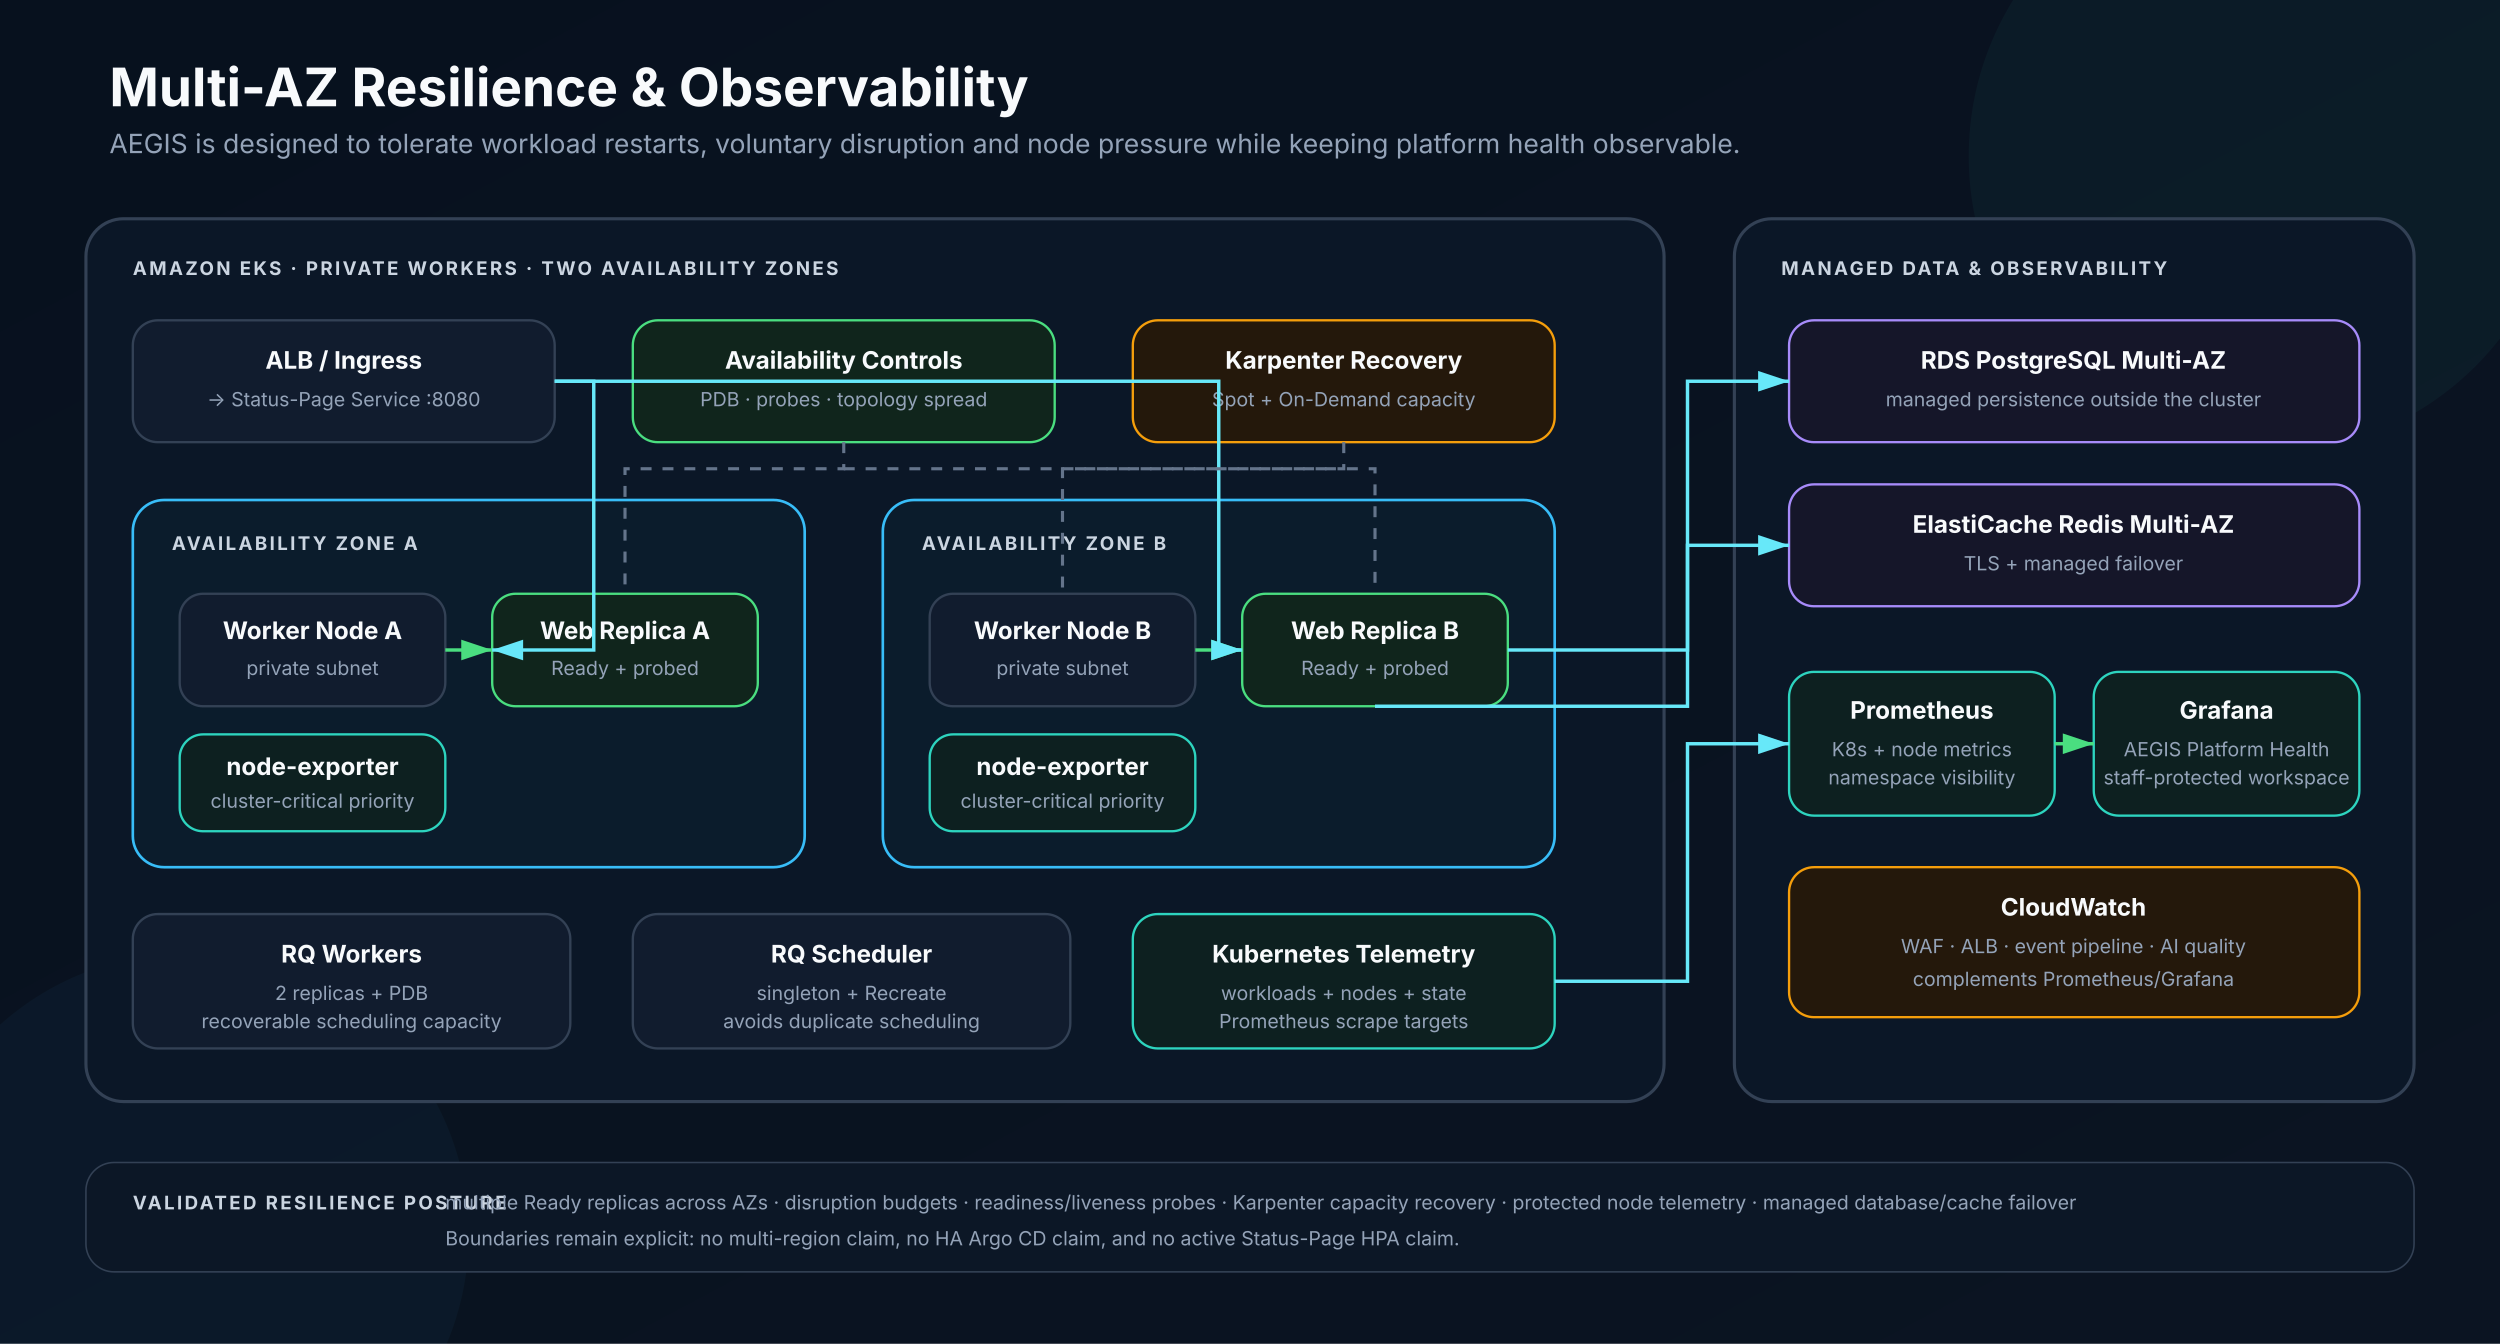
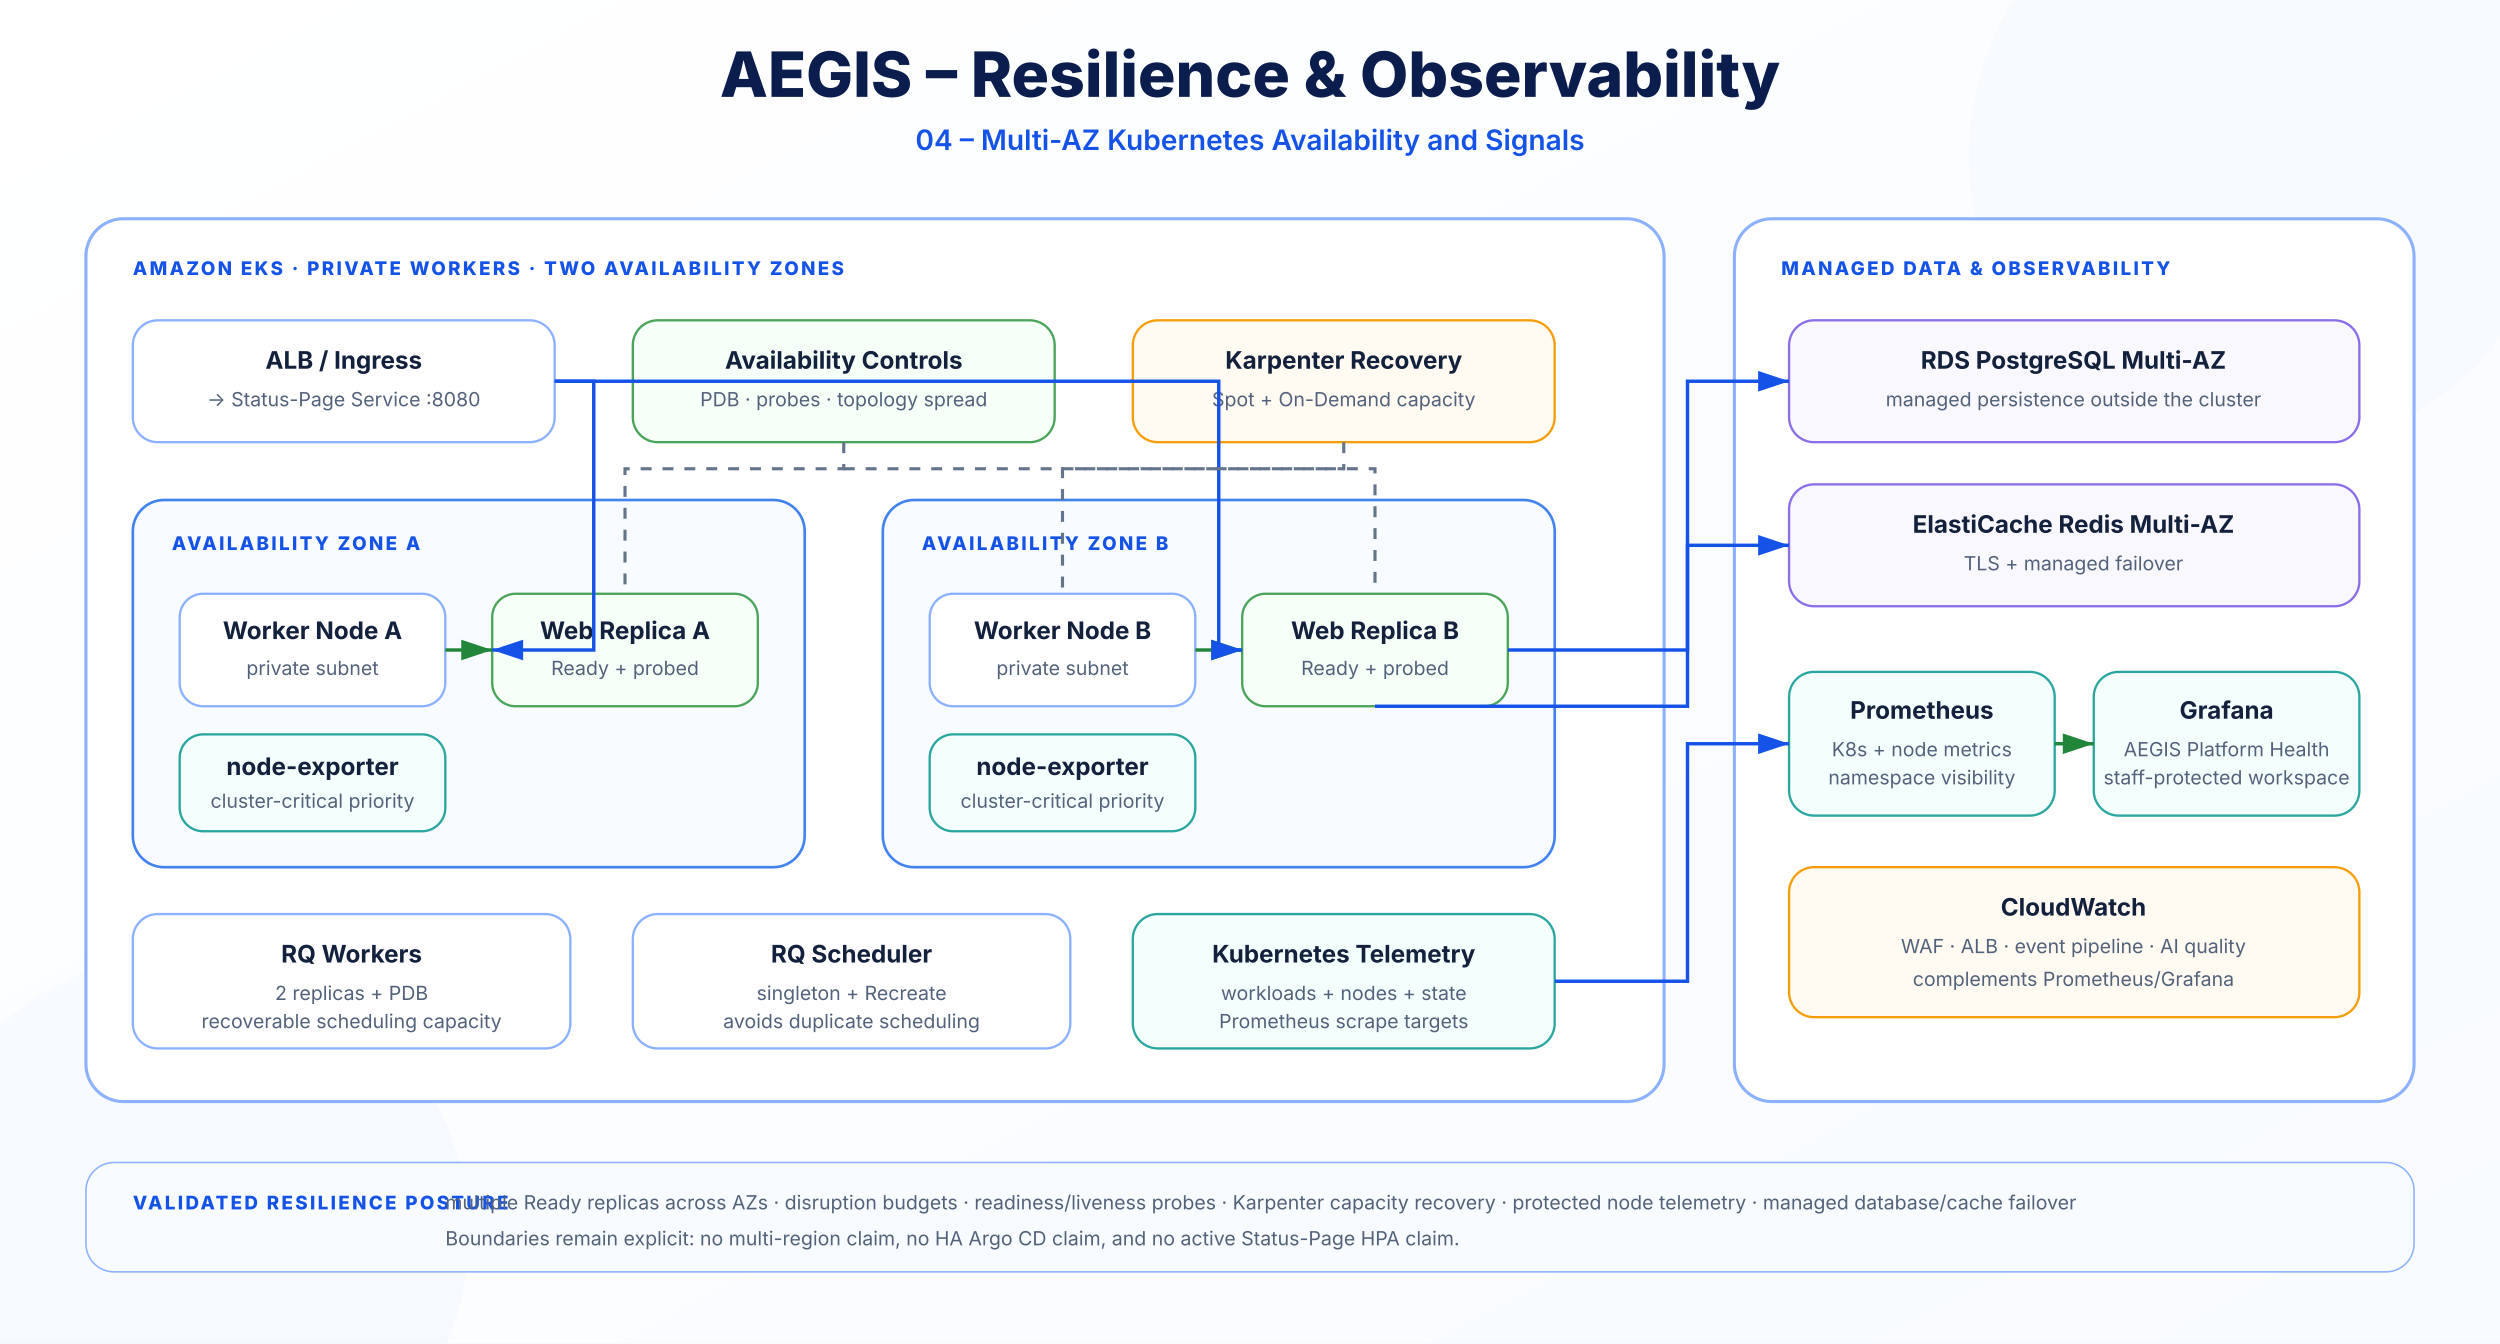
<svg xmlns="http://www.w3.org/2000/svg" width="1600" height="860" viewBox="0 0 1600 860" role="img" aria-labelledby="title desc">
  <defs>
    <linearGradient id="bg" x1="0" x2="1" y1="0" y2="1">
-       <stop offset="0" stop-color="#07111e" />
-       <stop offset="1" stop-color="#0b1422" />
+       <stop offset="0" stop-color="#ffffff" />
+       <stop offset="1" stop-color="#f8fbff" />
    </linearGradient>
    <marker id="a" markerWidth="10" markerHeight="10" refX="9" refY="3" orient="auto">
-       <path d="M0 0 L0 6 L9 3z" fill="#67e8f9" />
+       <path d="M0 0 L0 6 L9 3z" fill="#1553e8" />
    </marker>
    <marker id="g" markerWidth="10" markerHeight="10" refX="9" refY="3" orient="auto">
-       <path d="M0 0 L0 6 L9 3z" fill="#4ade80" />
+       <path d="M0 0 L0 6 L9 3z" fill="#21863a" />
    </marker>
    <style>
-       .title{font:700 34px Inter,Segoe UI,Arial,sans-serif;fill:#f8fafc}.sub{font:400 17px Inter,Segoe UI,Arial,sans-serif;fill:#94a3b8}.section{font:700 12px Inter,Segoe UI,Arial,sans-serif;letter-spacing:1.5px;fill:#cbd5e1}.label{font:700 15.5px Inter,Segoe UI,Arial,sans-serif;fill:#f8fafc}.small{font:400 12.5px Inter,Segoe UI,Arial,sans-serif;fill:#94a3b8}.cluster{fill:#0b1727;stroke:#334155;stroke-width:2}.az{fill:#0b1c2c;stroke:#38bdf8;stroke-width:1.7}.box{fill:#111c2e;stroke:#334155;stroke-width:1.5}.green{fill:#10251c;stroke:#4ade80;stroke-width:1.5}.obs{fill:#0d2020;stroke:#2dd4bf;stroke-width:1.5}.data{fill:#151629;stroke:#a78bfa;stroke-width:1.5}.aws{fill:#24180b;stroke:#f59e0b;stroke-width:1.5}.line{stroke:#67e8f9;stroke-width:2.2;fill:none;marker-end:url(#a)}.good{stroke:#4ade80;stroke-width:2.2;fill:none;marker-end:url(#g)}.dash{stroke:#64748b;stroke-width:2;stroke-dasharray:7 7;fill:none}
+       .title{font:800 40px Inter,Segoe UI,Arial,sans-serif;fill:#0b1d4d}.sub{font:600 18px Inter,Segoe UI,Arial,sans-serif;fill:#1553e8}.section{font:800 12px Inter,Segoe UI,Arial,sans-serif;letter-spacing:1.5px;fill:#1553e8}.label{font:700 15.5px Inter,Segoe UI,Arial,sans-serif;fill:#14213d}.small{font:400 12.5px Inter,Segoe UI,Arial,sans-serif;fill:#53627a}.cluster{fill:#ffffff;stroke:#8db1ff;stroke-width:2}.az{fill:#f8fbff;stroke:#4383ef;stroke-width:1.7}.box{fill:#ffffff;stroke:#8db1ff;stroke-width:1.5}.green{fill:#f7fff9;stroke:#4ba45b;stroke-width:1.5}.obs{fill:#f4fffd;stroke:#2ca7a0;stroke-width:1.5}.data{fill:#faf8ff;stroke:#8b6fe8;stroke-width:1.5}.aws{fill:#fffaf2;stroke:#f59e0b;stroke-width:1.5}.line{stroke:#1553e8;stroke-width:2.2;fill:none;marker-end:url(#a)}.good{stroke:#21863a;stroke-width:2.2;fill:none;marker-end:url(#g)}.dash{stroke:#64748b;stroke-width:2;stroke-dasharray:7 7;fill:none}
    </style>
  </defs>
  <rect width="1600" height="860" fill="url(#bg)" />
-   <circle cx="1450" cy="100" r="190" fill="#2dd4bf" opacity=".05" />
-   <circle cx="120" cy="790" r="180" fill="#38bdf8" opacity=".04" />
-   <text x="70" y="68" class="title">Multi-AZ Resilience &amp; Observability</text>
-   <text x="70" y="98" class="sub">AEGIS is designed to tolerate workload restarts, voluntary disruption and node pressure while keeping platform health observable.</text>
+   <circle cx="1450" cy="100" r="190" fill="#2ca7a0" opacity=".02" />
+   <circle cx="120" cy="790" r="180" fill="#1553e8" opacity=".02" />
+   <text x="800" y="62" text-anchor="middle" class="title">AEGIS – Resilience &amp; Observability</text>
+   <text x="800" y="96" text-anchor="middle" class="sub">04 – Multi-AZ Kubernetes Availability and Signals</text>
  <rect x="55" y="140" width="1010" height="565" rx="24" class="cluster" />
  <text x="85" y="176" class="section">AMAZON EKS · PRIVATE WORKERS · TWO AVAILABILITY ZONES</text>
  <rect x="85" y="205" width="270" height="78" rx="16" class="box" />
  <text x="220" y="236" text-anchor="middle" class="label">ALB / Ingress</text>
  <text x="220" y="260" text-anchor="middle" class="small">→ Status-Page Service :8080</text>
  <rect x="405" y="205" width="270" height="78" rx="16" class="green" />
  <text x="540" y="236" text-anchor="middle" class="label">Availability Controls</text>
  <text x="540" y="260" text-anchor="middle" class="small">PDB · probes · topology spread</text>
  <rect x="725" y="205" width="270" height="78" rx="16" class="aws" />
  <text x="860" y="236" text-anchor="middle" class="label">Karpenter Recovery</text>
  <text x="860" y="260" text-anchor="middle" class="small">Spot + On-Demand capacity</text>
  <rect x="85" y="320" width="430" height="235" rx="20" class="az" />
  <text x="110" y="352" class="section">AVAILABILITY ZONE A</text>
  <rect x="115" y="380" width="170" height="72" rx="15" class="box" />
  <text x="200" y="409" text-anchor="middle" class="label">Worker Node A</text>
  <text x="200" y="432" text-anchor="middle" class="small">private subnet</text>
  <rect x="315" y="380" width="170" height="72" rx="15" class="green" />
  <text x="400" y="409" text-anchor="middle" class="label">Web Replica A</text>
  <text x="400" y="432" text-anchor="middle" class="small">Ready + probed</text>
  <rect x="115" y="470" width="170" height="62" rx="15" class="obs" />
  <text x="200" y="496" text-anchor="middle" class="label">node-exporter</text>
  <text x="200" y="517" text-anchor="middle" class="small">cluster-critical priority</text>
  <path d="M285 416 H315" class="good" />
  <rect x="565" y="320" width="430" height="235" rx="20" class="az" />
  <text x="590" y="352" class="section">AVAILABILITY ZONE B</text>
  <rect x="595" y="380" width="170" height="72" rx="15" class="box" />
  <text x="680" y="409" text-anchor="middle" class="label">Worker Node B</text>
  <text x="680" y="432" text-anchor="middle" class="small">private subnet</text>
  <rect x="795" y="380" width="170" height="72" rx="15" class="green" />
  <text x="880" y="409" text-anchor="middle" class="label">Web Replica B</text>
  <text x="880" y="432" text-anchor="middle" class="small">Ready + probed</text>
  <rect x="595" y="470" width="170" height="62" rx="15" class="obs" />
  <text x="680" y="496" text-anchor="middle" class="label">node-exporter</text>
  <text x="680" y="517" text-anchor="middle" class="small">cluster-critical priority</text>
  <path d="M765 416 H795" class="good" />
  <path d="M355 244 H380 V416 H315" class="line" />
  <path d="M355 244 H780 V416 H795" class="line" />
  <path d="M540 283 V300 H400 V380" class="dash" />
  <path d="M540 300 H880 V380" class="dash" />
  <path d="M860 283 V300 H680 V380" class="dash" />
  <rect x="85" y="585" width="280" height="86" rx="16" class="box" />
  <text x="225" y="616" text-anchor="middle" class="label">RQ Workers</text>
  <text x="225" y="640" text-anchor="middle" class="small">2 replicas + PDB</text>
  <text x="225" y="658" text-anchor="middle" class="small">recoverable scheduling capacity</text>
  <rect x="405" y="585" width="280" height="86" rx="16" class="box" />
  <text x="545" y="616" text-anchor="middle" class="label">RQ Scheduler</text>
  <text x="545" y="640" text-anchor="middle" class="small">singleton + Recreate</text>
  <text x="545" y="658" text-anchor="middle" class="small">avoids duplicate scheduling</text>
  <rect x="725" y="585" width="270" height="86" rx="16" class="obs" />
  <text x="860" y="616" text-anchor="middle" class="label">Kubernetes Telemetry</text>
  <text x="860" y="640" text-anchor="middle" class="small">workloads + nodes + state</text>
  <text x="860" y="658" text-anchor="middle" class="small">Prometheus scrape targets</text>
  <rect x="1110" y="140" width="435" height="565" rx="24" class="cluster" />
  <text x="1140" y="176" class="section">MANAGED DATA &amp; OBSERVABILITY</text>
  <rect x="1145" y="205" width="365" height="78" rx="16" class="data" />
  <text x="1327" y="236" text-anchor="middle" class="label">RDS PostgreSQL Multi-AZ</text>
  <text x="1327" y="260" text-anchor="middle" class="small">managed persistence outside the cluster</text>
  <rect x="1145" y="310" width="365" height="78" rx="16" class="data" />
  <text x="1327" y="341" text-anchor="middle" class="label">ElastiCache Redis Multi-AZ</text>
  <text x="1327" y="365" text-anchor="middle" class="small">TLS + managed failover</text>
  <path d="M965 416 H1080 V244 H1145" class="line" />
  <path d="M880 452 H1080 V349 H1145" class="line" />
  <rect x="1145" y="430" width="170" height="92" rx="16" class="obs" />
  <text x="1230" y="460" text-anchor="middle" class="label">Prometheus</text>
  <text x="1230" y="484" text-anchor="middle" class="small">K8s + node metrics</text>
  <text x="1230" y="502" text-anchor="middle" class="small">namespace visibility</text>
  <rect x="1340" y="430" width="170" height="92" rx="16" class="obs" />
  <text x="1425" y="460" text-anchor="middle" class="label">Grafana</text>
  <text x="1425" y="484" text-anchor="middle" class="small">AEGIS Platform Health</text>
  <text x="1425" y="502" text-anchor="middle" class="small">staff-protected workspace</text>
  <path d="M995 628 H1080 V476 H1145" class="line" />
  <path d="M1315 476 H1340" class="good" />
  <rect x="1145" y="555" width="365" height="96" rx="16" class="aws" />
  <text x="1327" y="586" text-anchor="middle" class="label">CloudWatch</text>
  <text x="1327" y="610" text-anchor="middle" class="small">WAF · ALB · event pipeline · AI quality</text>
  <text x="1327" y="631" text-anchor="middle" class="small">complements Prometheus/Grafana</text>
-   <rect x="55" y="744" width="1490" height="70" rx="18" fill="#0c1726" stroke="#334155" />
+   <rect x="55" y="744" width="1490" height="70" rx="18" fill="#f8fbff" stroke="#8db1ff" />
  <text x="85" y="774" class="section">VALIDATED RESILIENCE POSTURE</text>
  <text x="285" y="774" class="small">multiple Ready replicas across AZs · disruption budgets · readiness/liveness probes · Karpenter capacity recovery · protected node telemetry · managed database/cache failover</text>
  <text x="285" y="797" class="small">Boundaries remain explicit: no multi-region claim, no HA Argo CD claim, and no active Status-Page HPA claim.</text>
</svg>
